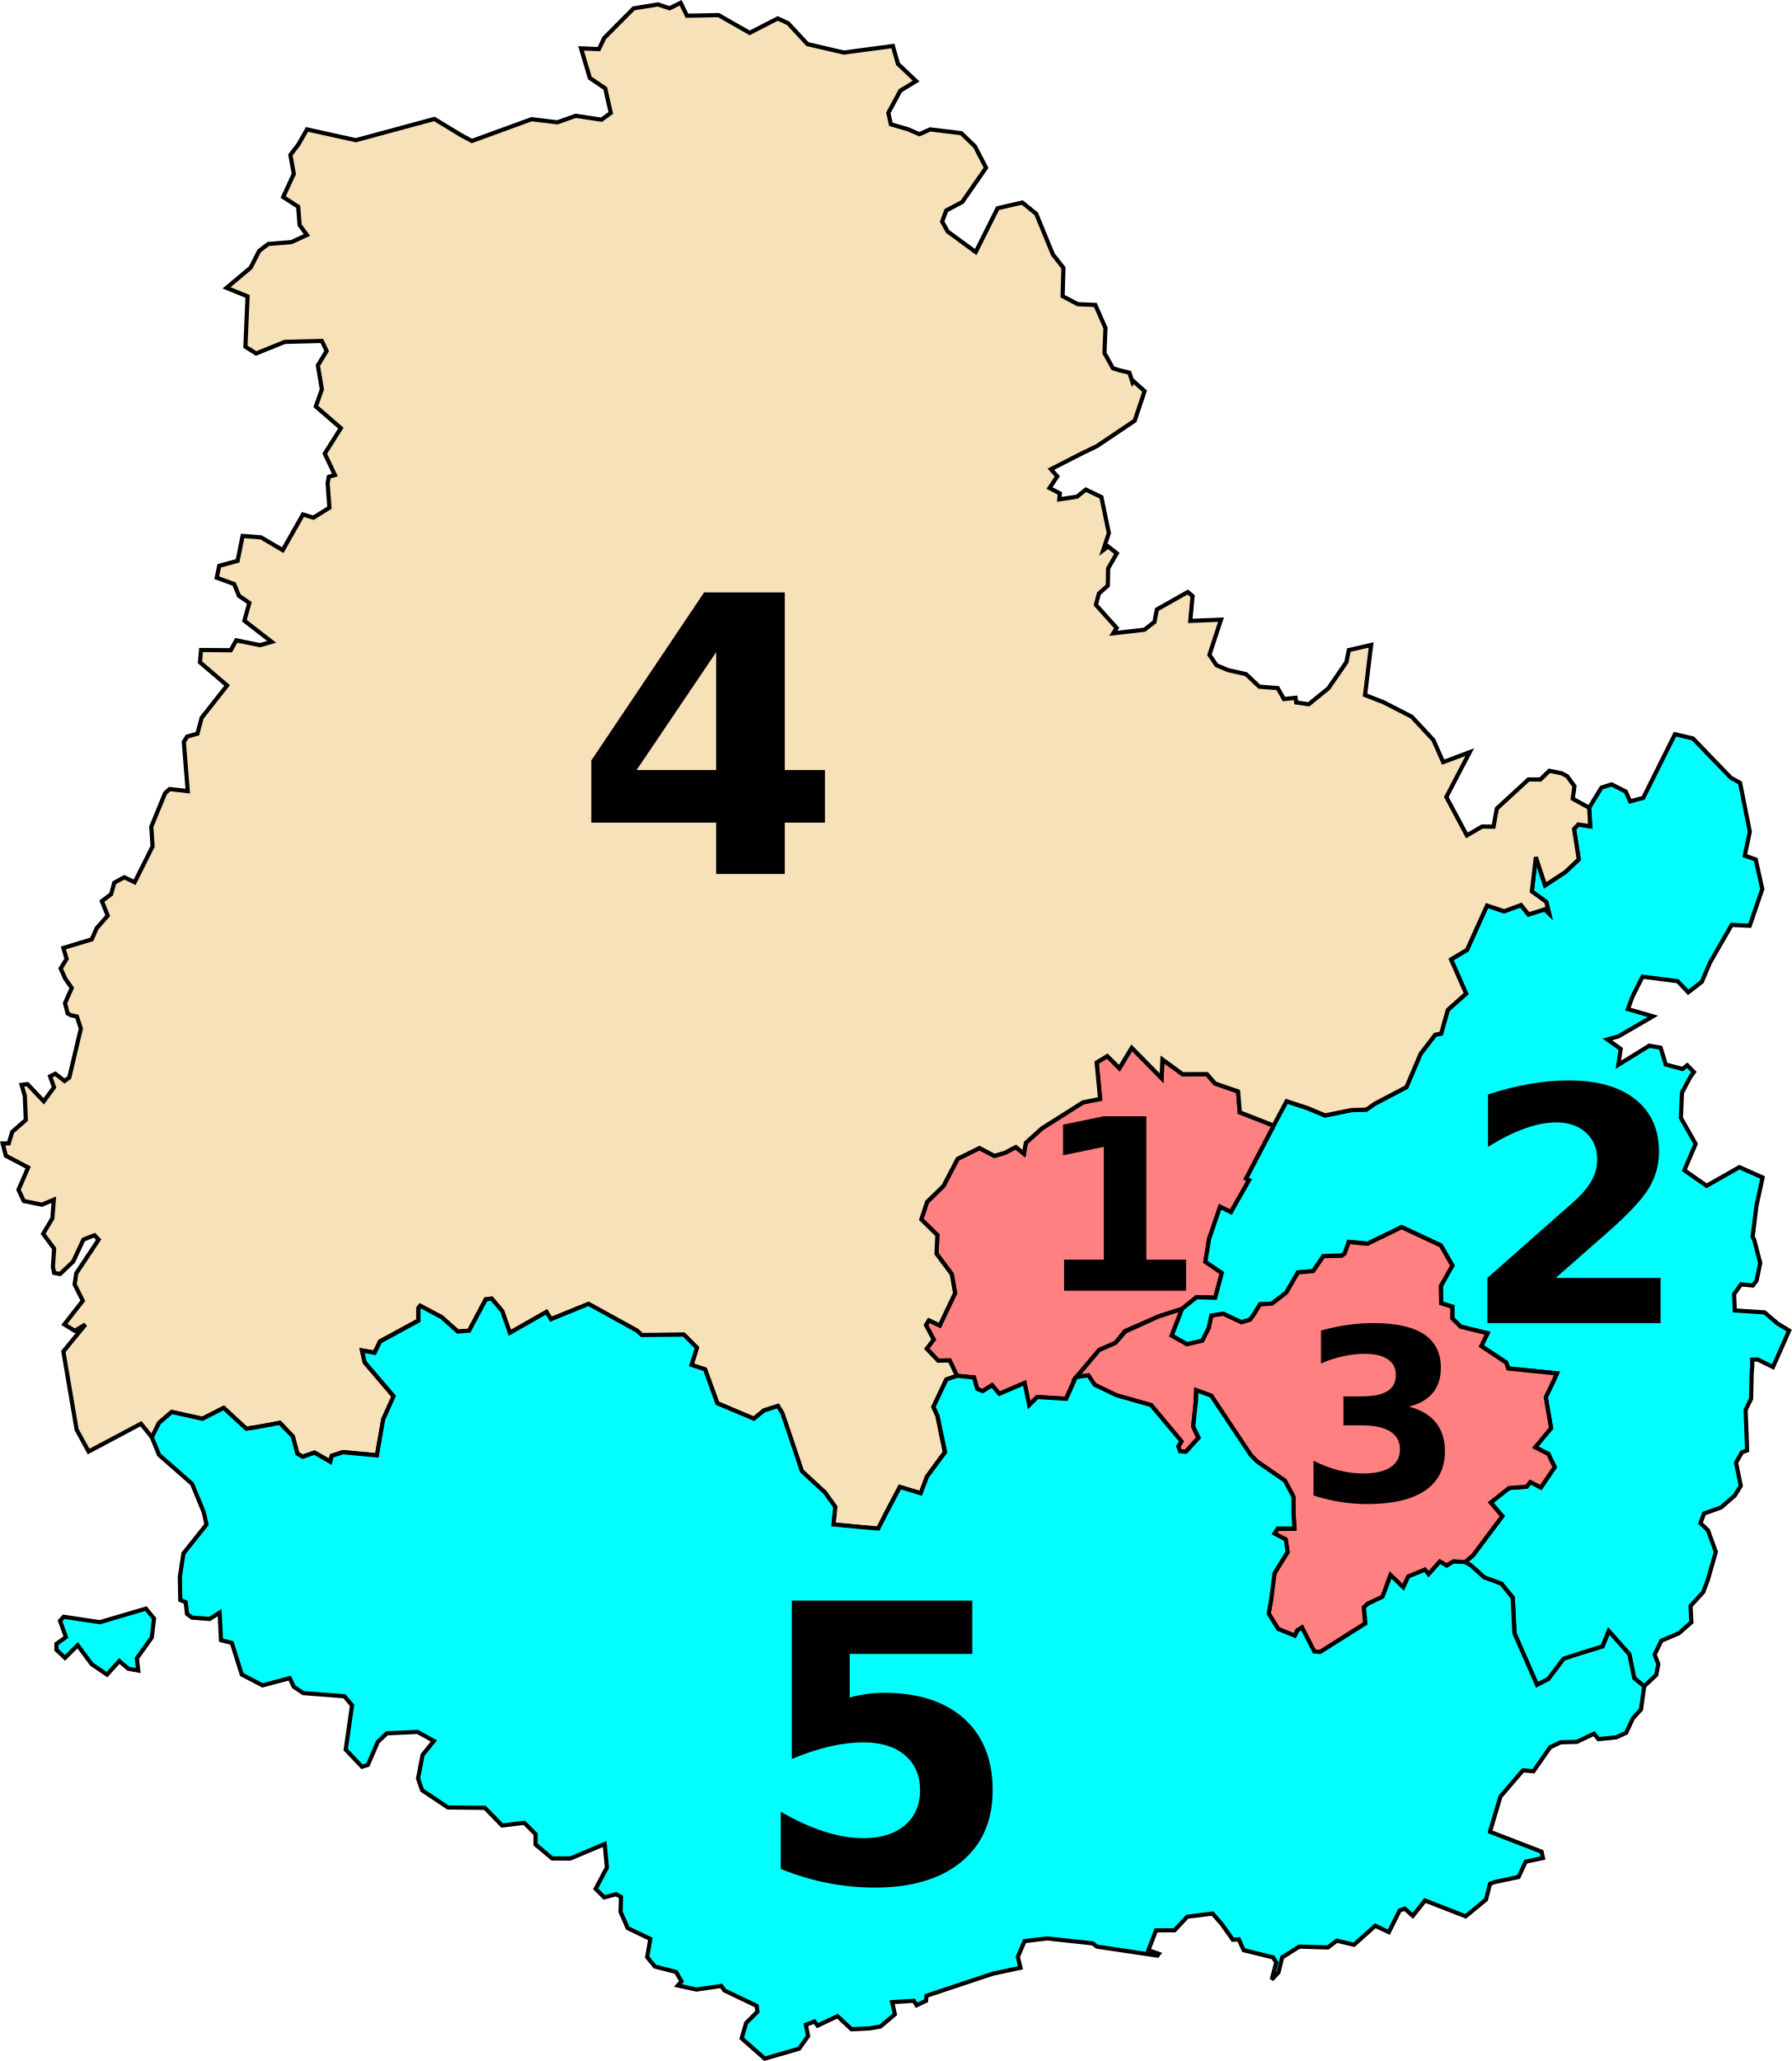
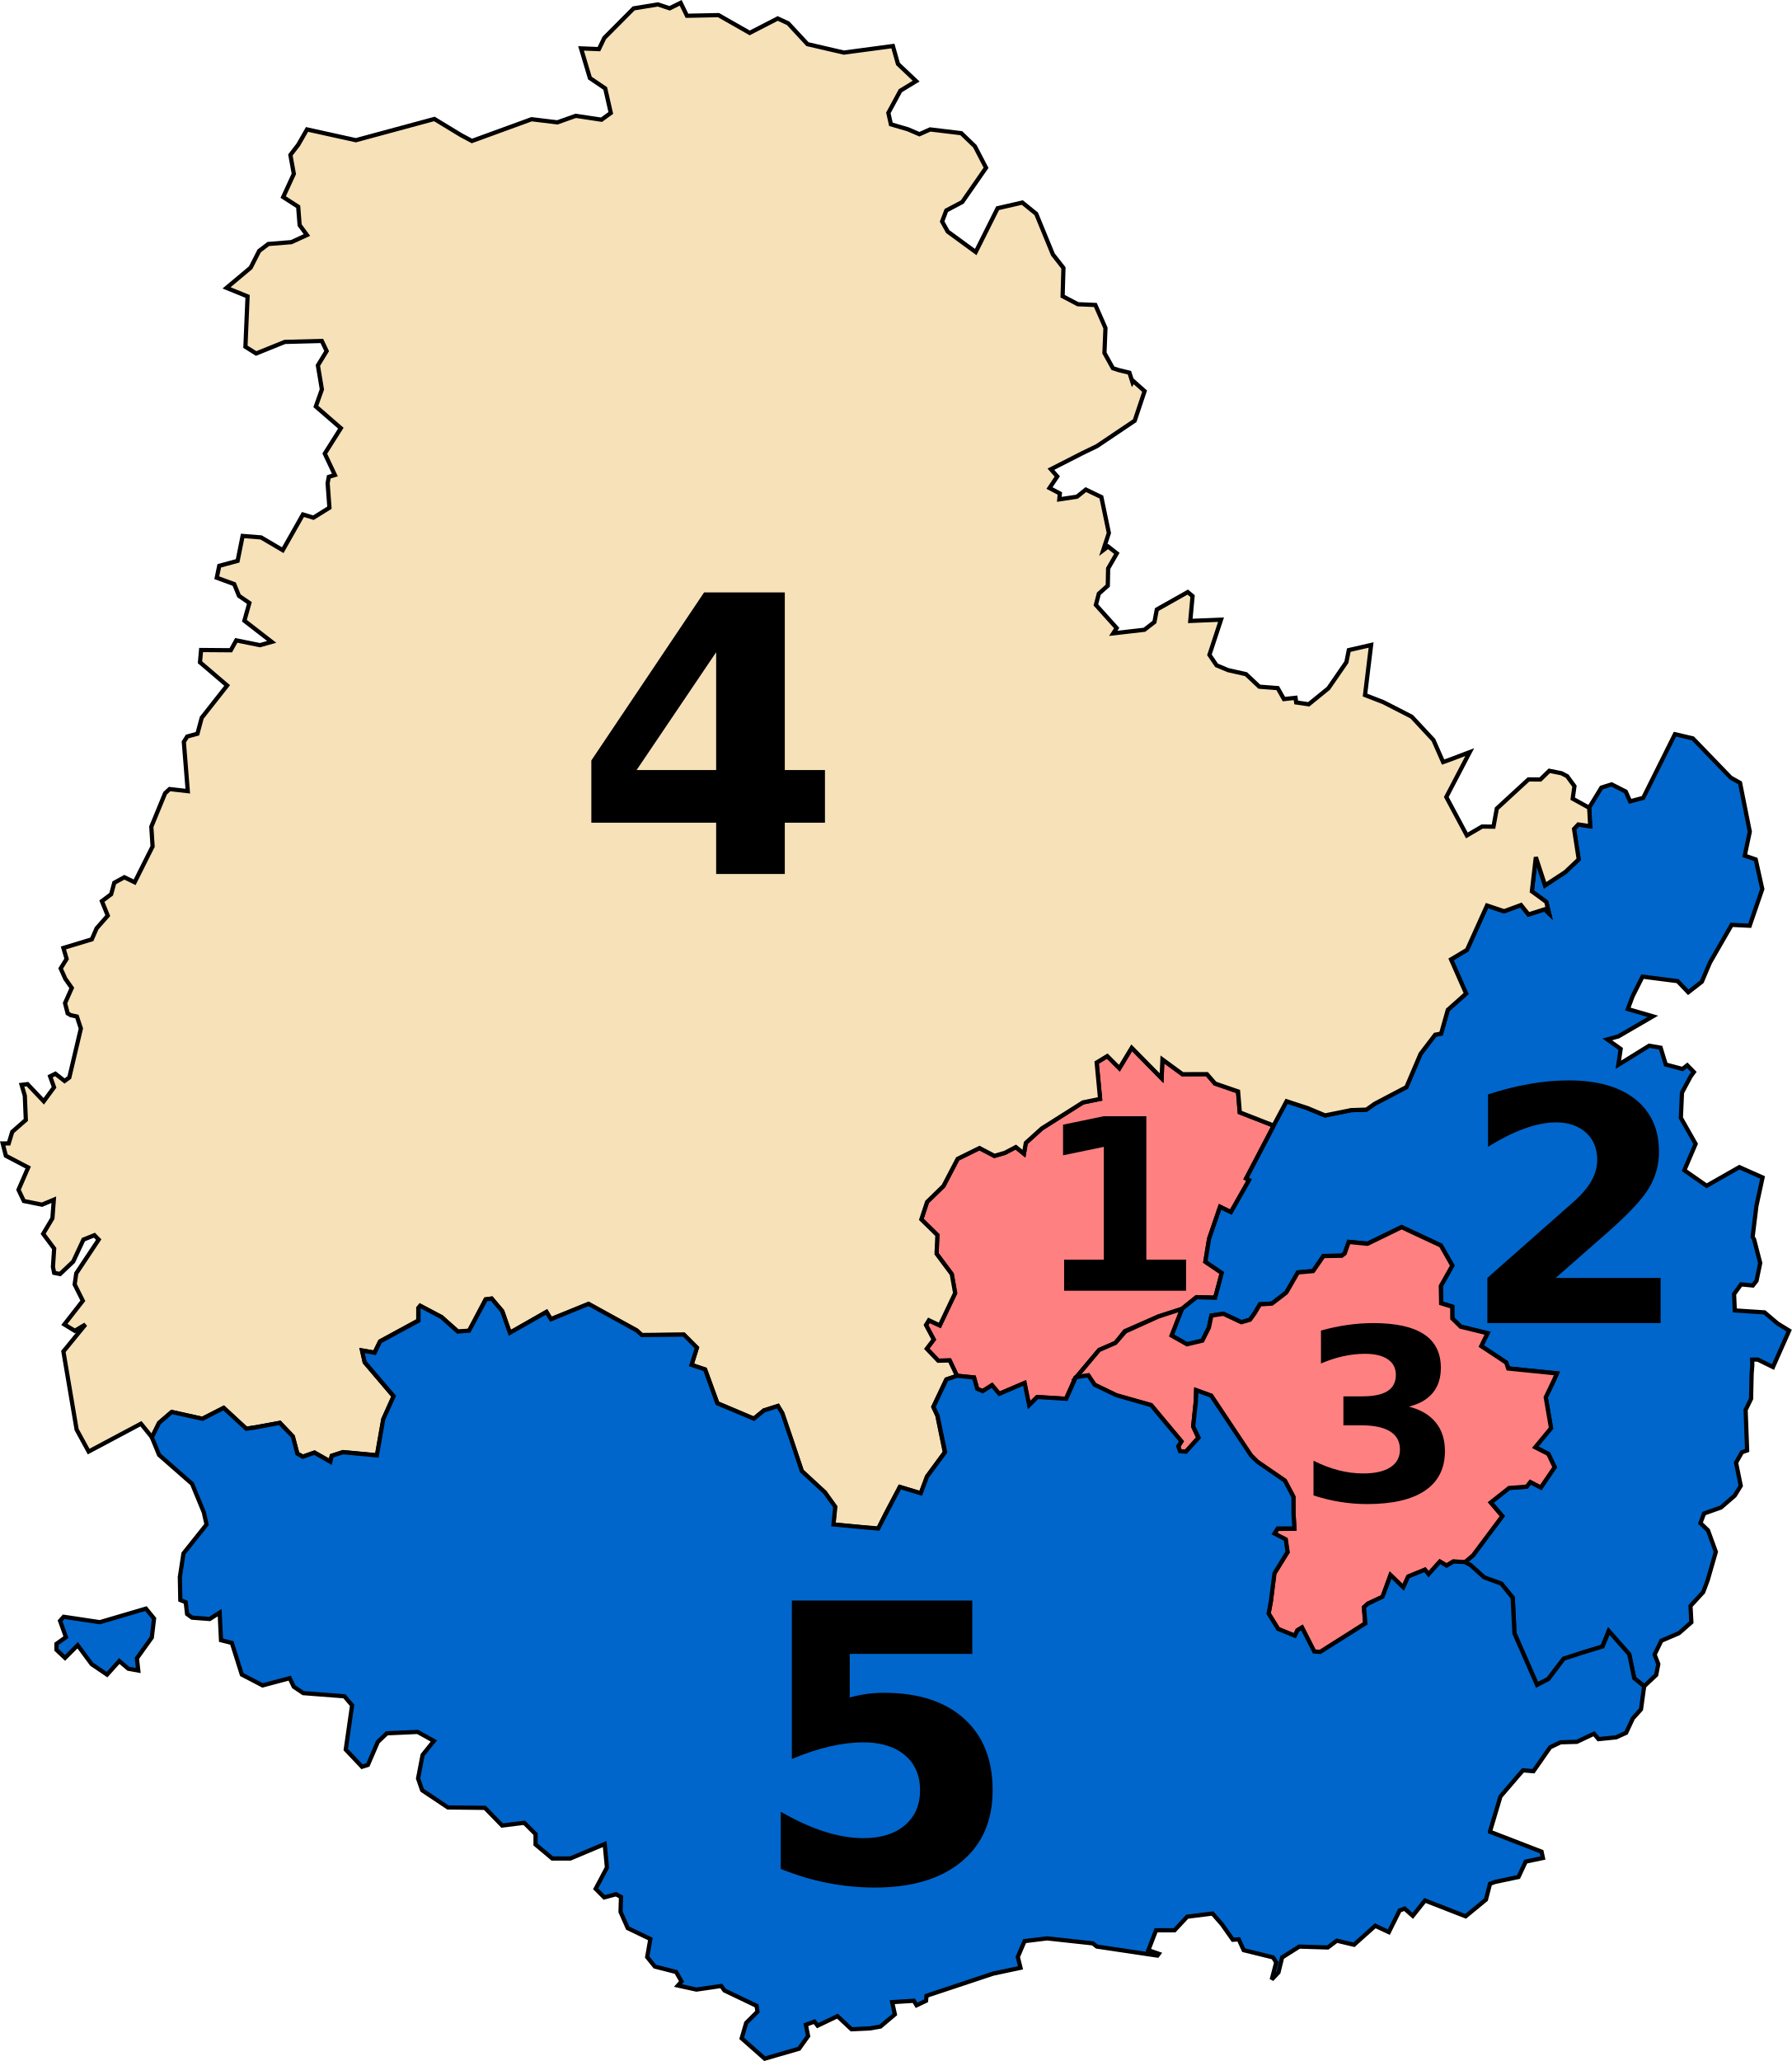
- <svg xmlns="http://www.w3.org/2000/svg" width="859.052" height="987.974" viewBox="0 0 859.052 987.974">
-   <path d="M548.348,665l-0.4.174-4.562,10.185-13.811-.839-3.952,3.9-2.157-10.608-12.161,5.214-3.439-4.181-4.472,2.87-2.6-1.186-1.449-5.443-8.2-.749-3.508-7.4-5.5.125-5.484-5.734,3.328-4.41-3.71-6.947,1.394-2.281,5.214,2.468,7.363-15.5-1.609-9.083-7.3-9.8,0.4-8.937-7.689-7.53,2.759-8.355,7.856-7.641,6.788-13.014,10.483-5.159,7.148,3.744,5.054-1.47,5.214-2.752,3.9,3.168,0.908-5.186,7.655-6.919,19.719-12.473,8.237-1.685-1.65-17.43,5.089-3.092,5.81,5.81,5.908-9.783,14.338,14.56,0.382-8.965,9.616,7.051,11.71-.035,3.89,4.514,11.052,3.8,0.825,10.012,16.2,6.33-0.229.735-12.889,24.628,1.421,0.756-8.708,15.358-5.2-2.524-5.269,15.323-1.8,10.99,7.9,5.352-3.182,11.9-8.951-.256-6.975,5.616-11.28,3.64L571.611,642.9l-4.444,5.616-7.814,3.4Z" transform="translate(-32.365 -4.788)" fill="#ff8080" stroke="#000" stroke-width="2" />
-   <path d="M847.621,734.91l3.626,3.495L855,748.7l-3.91,13.59L848.946,768l-6.095,6.628,0.409,7.828-5.928,5.221-8.465,3.633-3.224,6.608,1.775,4.562-1.005,5.228-5.782,5.429-4.777-3.779-2.385-11.613-9.887-11.017-2.982,7.433-10.018,3.057-8.556,2.808-7.418,9.644-5.374,2.746-10.74-24.607L757.627,770.6l-5.554-6.67-8.209-2.912-6.566-6-2.7-1.331,4.008-3.4,14.012-18.755L747.053,725l8.826-6.968,8.438-.638,1.775-2.226,5.013,2.621,6.621-9.728-3.037-6.358-6.282-3.2,7.572-9.173-2.531-14.789,3.862-8.064,1.49-3.377-23.344-2.358-0.936-2.808L742.533,650l3.009-6.15L732.7,640.727l-4.035-3.952-0.028-5.644-5.324-1.629-0.159-8.306,5.5-9.769-5.484-9.638L704.343,593l-16.328,7.952-8.993-.867-1.962,5.533-1.435,1.082-8.736.16-4.972,7.245-7.3.645-5.567,9.652-6.892,5.3-5.727.347-2.642,4.424-2.157,2.967-4.132,1.179-8.611-4.042-5.727.867-1.22,5.8-3.127,6.212-7.363,1.747-7.4-4.188,4.972-12.771,6.989-5.609,8.951,0.256,3.169-11.9-7.883-5.352,1.8-10.99,5.256-15.323,5.2,2.524,8.723-15.364-1.421-.749L642.693,545.1l0.215-.735,6.226-11.655,9.929,3.245,8.528,3.543,11.96-2.413,0.367-.111,7.5-.242,4.008-2.822,15.157-7.96,6.788-15.94,7.031-9.18,2.843-.541,3.2-11.378,8.778-7.807L728,464.714l7.661-4.569,9.575-21.258,8.209,2.76,8.084-2.989,3.612,4.514,7.8-2.475,2.087,2.025-1.366-5.567-6.92-5.054,1.92-16.4,4.431,13.492,9.679-6.337,6.434-6.108-2.246-14.567,2.018-2.149,5.754,0.867-0.513-8.861,5.928-9.7,4.888-1.532,6.774,3.439,2.087,4.694,6.3-1.678,15.2-30.514,8.584,2.011,18.2,18.845,4.431,2.468,4.673,23.394-2.427,11.5,5.256,1.81,3.154,14.2-6.039,17.6-8.639-.43-10.414,18.1-3.9,9.166-6.5,5.054-5.1-5.332-16.834-2.163-4.757,9.464-2.274,6.074L824.8,491.99l-16.564,9.638-5.269,1.428,6.406,4.555-1.11,7.592,14.761-9.117,5.5,0.936L831,515.092l8.043,2.129,2.246-1.768,3.182,3.252-1.518,2.032-4.195,7.842-0.527,12.085,7.079,12.466-5.415,12.646,10.685,7.44,15.683-8.93,11.142,4.944-2.954,13.638-1.816,14.824,0.728,1.3,2.912,11.232-1.761,8.493-1.775,2.295-5.644-.541-3.356,4.652,0.339,7.842,14.262,0.936,6.254,5.332,5.554,3.391L882.388,660.1l-7.259-3.585-2.711.035,0.056,2.725-0.326,4.2-0.256,11.828-2.614,5.346L870,700.068l-2.489.873-2.829,4.985,2.261,11.107-2.912,4.722-6.538,5.658-8.154,2.9Z" transform="translate(-32.365 -4.788)" fill="aqua" stroke="#000" stroke-width="2" />
-   <path d="M661.924,614.1l-7.3.645-5.567,9.652-6.892,5.3-5.727.347-2.642,4.424-2.163,2.967-4.118,1.179-8.625-4.042-5.727.867-1.22,5.8-3.127,6.212-7.357,1.747-7.4-4.188,4.957-12.771-11.267,3.647-15.857,7.176-4.742,5.47-7.814,3.4-11,13.1,5.741-.873,3.009,4.458,10.359,5.117,16.806,4.625,14.491,17.514-1.49,2.385,0.742,2.246,2.967,0.146,5.928-6.573-2.461-5.429,1.193-11.877,0.187-5.547,7.231,2.642,19.011,28.684,3,2.975,13.354,9.09,4.049,7.724,0.069,7.883,0.443,7.391-8.1.1-1.518,2.344,5.346,2.85,0.908,6.011-6.351,10.213-1.588,13.25-1.11,5.914,4.631,7.495L653.15,789l1.151-2.649,2.233-1.394,5.8,11.5,2.967,0.361,21.528-13.783-0.554-7.655,1.879-1.823,7.058-3.238,3.737-10.379,6.108,5.907,2.441-5.179,7.959-3.349,1.692,2.246,5.582-6.081,3.058,1.83,3.28-1.983,5.526,0.409,4.008-3.4L752.611,731.6l-5.567-6.538,8.826-6.961,8.424-.638,1.775-2.233,5.027,2.628,6.621-9.728-3.044-6.358-6.268-3.2,7.572-9.173-2.531-14.789,3.862-8.064,1.49-3.377-23.344-2.358L754.517,658l-11.988-7.939,3-6.157-12.827-3.12-4.035-3.952-0.028-5.651-5.324-1.622-0.159-8.306,5.5-9.769-5.484-9.638-18.824-8.8L688,601.01l-8.993-.867-1.948,5.533-1.449,1.082-8.736.16Z" transform="translate(-32.365 -4.788)" fill="#ff8080" stroke="#000" stroke-width="2" />
-   <path d="M320.737,62.16L308.4,60.3l-8.826,3.127-12.362-1.5-28.6,10.428L253.4,69.566,240.615,61.8,202.966,71.985,179.552,66.82l-4.209,7.349-3.765,4.888,1.65,9.076-5.1,11.1,7.19,4.645,0.693,8.812,3.495,4.749-7.446,3.411-11.066.887-4.375,3.321-4.091,8.036-11.551,9.679,10.074,4.091-1.026,24.142,5.145,3.224,13.756-5.554,17.728-.465,2.3,4.84-4.195,6.885,1.92,11.5-2.9,8.175,11.988,10.407-7.7,12.2,4.846,10.269L190,233.36l-0.569,3.009,0.867,11.787-7.675,4.777-5.013-1.525-9.693,17.1-10.4-6.115-8.84-.7-2.4,11.939-8.806,2.385-1.193,5.706,8.355,3.057,2.288,5.616,4.985,3.425-2.385,8.507,13.1,10.144-5.609,1.574-11.392-2.3L143,316.485l-14.248-.111-0.527,5.88,13.014,11.128-12.175,15.461-2.059,7.661-4.9,1.338-1.622,2.579,1.893,23.609-8.708-1-2.163,1.99L104.9,401.094l0.61,9.443-8.6,17.174-4.944-2.4-4.833,2.649-1.491,5.484L81.2,436.767l2.815,6.94-5.346,6.081-2.3,5.29L62.757,459.2l1.532,5.269-2.843,4.555,2.191,4.916,3.127,4.437-3.224,7.266,1.248,4.93,1.477,0.86,2.967,0.652,1.893,5.762L65.586,521.3l-2.26,1.671-4.417-3.46-2.517,1.241,1.872,5.262-4.93,6.7-7.8-8.223-2.815.347,1.532,5.207,0.485,11.607-6.511,5.706L36.535,552.9l-2.884.021,1.5,5.886,10.712,5.637-4.645,10.685,2.559,5.387,8.708,1.761,5.658-2.385-0.666,8.923-4.43,7.419,5.269,7.079-0.582,8.778,0.568,2.864,2.843,0.562,6.309-5.977,4.9-10.518,5.269-2.115,2.045,2.1L68.906,615.2l-0.756,5.311,3.911,7.821-8.854,11.336,5,3.071,5.117-3.037L62.749,652.638l6.337,37.433,5.768,10.546L99.947,687.27l5.325,6.594,3.37-7,6.067-5.2,14.623,3.259,10.261-5.235,10.754,9.984,4.687-.714,11.551-2.073,6.122,6.5,2.2,8.258,2.614,1.421,5.6-1.976,7.675,4.313,0.652-2.774,5.339-1.768,16.342,1.525L216.2,685.03l4.9-10.865-13.867-16.321L206,652.152l5.921,1.012,2.642-5.374,18.339-9.984v-5.97l0.88-1.033,10.2,5.318,7.911,7.017,5.4-.354,7.9-15.136,2.856-.354,5.131,6.067,3.536,10.407,17.631-10.074,2.046,3.5,18.159-7.225L337.6,642.618l2.461,2.295,20.121-.277,6.212,6.254-2.5,8.251,6.49,2.2,5.928,16.12,17.472,7.474,4.861-4.028,6.691-2.122,2,3.46,4.646,13.582,4.8,14.241,10.969,10.15,4.916,6.947-0.784,8.459,13.569,1.289,7.974,0.756,3.55-7.218,6.76-12.785,10.1,3.009,2.967-8.071,8.528-11.648-3.564-17.521-1.935-4.236,6.178-13.062,5.172-1.8-3.508-7.4-5.5.125-5.484-5.741,3.328-4.4-3.71-6.947,1.394-2.281,5.214,2.468,7.363-15.5-1.609-9.083-7.3-9.8,0.4-8.937-7.689-7.53,2.759-8.355,7.856-7.648,6.795-13.014,10.47-5.159,7.162,3.744,5.041-1.47,5.214-2.746,3.9,3.168,0.908-5.186,7.655-6.919,19.719-12.473,8.237-1.685-1.65-17.438,5.089-3.085,5.81,5.81,5.908-9.783,14.338,14.553,0.382-8.965,9.631,7.058,11.7-.035,3.9,4.507,11.038,3.8,0.825,10.019,16.2,6.33,6.226-11.655,9.929,3.245,8.528,3.543,11.96-2.413,0.354-.111,7.516-.242,4.008-2.822,15.157-7.96,6.788-15.94,7.016-9.18,2.843-.541,3.21-11.378,8.778-7.807L728.04,464.7l7.661-4.576,9.589-21.251,8.2,2.752,8.084-2.981,3.612,4.514,7.8-2.475,2.087,2.025-1.366-5.567-6.905-5.054,1.907-16.4,4.444,13.492,9.672-6.344,6.448-6.1-2.246-14.567,2.018-2.149,5.741,0.86-0.5-8.854-7.911-4.368,0.839-5.991-3.495-4.791-2.669-1.4-5.893-1.193-4.292,4.181-5.685-.049-15.191,13.971-1.588,8.681L742.941,401l-7.315,4.257-9.846-18.408,11.239-21.521-9.277,3.515-3.495,1.255L719.6,359.54,709.188,348.35,695.634,341.4l-8.826-3.432,2.912-24-10.7,2.454-1.151,5.79-8.639,12.529-9.423,7.655-6.011-.881-0.3-2.219-5.582.6-2.967-5.256-8.826-.686-6.365-6-8.584-1.928-5.567-2.33-3.4-5.013,5.554-16.862-14.734.6,1.1-11.9-2.316-1.928-14.831,8.362-1.123,5.977-4.818,3.723-14.935,1.713,1.65-2.538-9.979-11.092,1.421-5.394,4.292-3.827,0.146-8.237,4.174-7.245-4.188-3.286-2.33,1.761,2.7-8.237L560.4,243.053l-7.446-3.578-4.25,3.411-8.465,1.262,0.256-2.829-4.957-2.6,3.723-5.554-3.044-3.46,14.816-7.564,7.246-3.515,18.1-12.175,4.742-14.179-5.429-4.833-0.382.582-1.463-4.59-5.041-1.206-2.884-.936-4.049-7.3,0.485-11.96-4.846-11.059-8.369-.354-7.329-3.848,0.4-13.548-5.054-6.455-8-19.49-6.663-5.394L510.656,104.6l-10.5,20.995-13.423-9.8-2.683-4.826,1.99-5.276,7.661-4.063,11.406-16.411-5.346-10.3-6.538-6.3L478.3,66.82l-5.144,2.288-5.484-2.35-8.182-2.392-1.22-5.464,5.754-10.643,7.557-4.6-8.708-8.237-2.427-8.577-23.511,3.134-17.444-4.042-9.263-9.991-5-2.323L391.8,20.547l-14.949-8.521-15.129.305-3.023-6.2L353.412,8.76,347.8,6.9l-11.649,1.9L322.086,22.946,319.5,28.32l-8.569-.347,4.236,14.213,7.357,4.992,2.669,11.745Z" transform="translate(-32.365 -4.788)" fill="#f6e1b9" stroke="#000" stroke-width="2" />
-   <path d="M268.07,627.282l-2.815.43-8,14.942-5.415.43-7.8-6.933-10.185-5.415-0.867,1.082v6.067l-18.415,9.97-2.6,5.415-6.067-1.082,1.3,5.63,13.867,16.252-4.985,11.052-3.037,17.334-16.265-1.518-5.4,1.733-0.665,2.815-7.585-4.333-5.623,1.948-2.6-1.518-2.163-8.237-6.282-6.5L154.986,689l-4.548.652-10.83-9.97-10.185,5.2-14.734-3.252-6.067,5.2-3.467,6.933,3.467,8.452,15.815,13.867,5.63,13.652,1.3,5.852-11.052,13.867-1.733,11.267,0.215,11.052,2.6,1.082,0.652,5.63,2.385,1.733,8.452,0.652,4.777-3.037,0.652,13.208,5.2,1.3,4.77,15.163,9.97,5.2,13-3.467,1.948,4.118,4.548,3.044,19.719,1.518,3.682,4.333-3.037,21.23,7.8,8.237,2.815-.867,4.77-11.052,4.333-4.118,14.734-.666,7.8,4.333-5.415,6.732-2.163,11.267,1.948,5.623,12.348,8.244,17.764,0.2,8.237,8.466,10.615-1.311,5.415,5.415v4.985l3.89,3.252,4.132,3.467h8.667l16.467-6.933,1.068,11.267-5.4,10.2,4.118,4.118,5.623-1.518,2.4,1.3-0.215,7.148,3.467,7.8,10.823,5.2-1.518,8.667,3.682,4.548,10.185,2.6,2.6,4.534-1.733,1.948,8.882,1.948,11.919-1.733,1.518,2.163,15.4,7.363,0.423,2.815-5.415,5.4-2.157,7.363,11.052,9.748,16.467-4.77,4.333-6.067-1.082-5.415,4.118-1.518,1.518,1.948,9.533-4.548,6.718,6.282,8.882-.43,4.985-.867,6.933-5.852-1.3-5.852,10.4-.652,1.3,2.156,4.548-2.156,0.215-2.4,31.852-10.6,13.215-2.815-1.3-5.2,3.252-7.585L534.41,934l21.882,2.385,1.935,1.532,29.044,4.333,0.652-.867-4.985-1.733,3.682-9.533h8.868l6.067-6.511,12.133-1.518,4.548,5.2,5.2,7.363,2.815-.215,2.385,5.2,14.082,3.467,1.518,2.385-2.157,8.237,3.252-3.467,1.733-7.134,8.237-5.2,13.652,0.423,4.333-3.252,8.237,1.948,10.185-9.1,6.51,3.044,5.2-10.4,2.385-.867,3.9,3.467,5.852-7.363,19.49,7.585,9.748-8.015,1.948-7.585,2.385-.867,11.267-2.385,3.467-7.363,8.244-1.733-0.665-3.037-24.69-9.533v-0.215l4.985-16.682,9.1-10.615,1.733-1.948,4.985,0.43,8.015-11.482,4.985-2.385,7.8-.215,8.237-3.9,2.163,2.6,8.452-.867,4.77-2.156,3.252-6.933,3.9-4.333,1.518-11.052-4.77-3.9-2.385-11.482L803.732,786.7l-3.037,7.363-9.977,3.037-8.667,2.822-7.357,9.748-5.415,2.8-10.83-24.69-0.867-17.119-5.415-6.725-8.237-3.037-6.5-5.852-2.815-1.518-5.415-.215-3.252,1.948-3.252-1.948-5.415,6.067-1.733-2.163-8.015,3.252-2.385,5.2-6.067-5.852-3.9,10.4-6.933,3.252-1.948,1.733,0.652,7.8-21.667,13.659-2.815-.215-5.852-11.482-2.163,1.3-1.3,2.6-8.015-3.252-4.548-7.363,1.082-5.852L643.4,758.97l6.282-10.185-0.867-6.067L643.4,739.9l1.518-2.385h8.015l-0.423-7.363v-7.8l-4.132-7.8-13.2-9.1-3.044-3.037-19.067-28.6-7.148-2.6-0.2,5.408-1.31,11.925,2.6,5.408-6.067,6.725-2.815-.215-0.867-2.385,1.532-2.392-14.532-17.334-16.668-4.77-10.4-4.992-3.044-4.542-5.623.867-0.43.208-4.548,10.192-13.867-.867-3.9,3.9-2.163-10.615-12.133,5.2-3.467-4.118-4.535,2.815-2.6-1.082-1.532-5.415-8-.867-5.2,1.733-6.282,13.215,1.948,4.118,3.668,17.549-8.667,11.7-3.037,8.008-9.97-3.037L457.1,730.349l-3.682,7.148-7.8-.652-13.652-1.3,0.867-8.452-4.985-6.933-11.052-10.185-4.777-14.3-4.548-13.437-2.157-3.467-6.718,2.163-4.777,3.9-17.549-7.363-5.852-16.252-6.5-2.163,2.6-8.237-6.282-6.282-20.149.215-2.385-2.163L314.51,629.8l-17.985,7.363-2.163-3.467-17.549,9.97-3.682-10.4ZM102.32,775.914l-22.1,6.5-17.334-2.6-1.733,1.948,2.815,7.8-4.548,3.252v2.815l4.118,3.889,6.067-6.067,6.718,9.1,7.363,4.985,5.852-6.5,4.333,3.682,4.777,0.867-0.666-5.852,7.148-9.97,1.082-9.1Z" transform="translate(-32.365 -4.788)" fill="aqua" stroke="#000" stroke-width="2" />
-   <text transform="translate(275.189 418.949)" font-size="185.12" font-family="DejaVu Sans" font-weight="700">4</text>
-   <text transform="translate(700.692 634.26)" font-size="156.766" font-family="DejaVu Sans" font-weight="700">2</text>
-   <text transform="translate(496.718 618.726)" font-size="114.714" font-family="DejaVu Sans" font-weight="700">1</text>
-   <text transform="translate(622.06 719.38)" font-size="114.714" font-family="DejaVu Sans" font-weight="700">3</text>
-   <text transform="translate(360.021 902.216)" font-size="185.12" font-family="DejaVu Sans" font-weight="700">5</text>
+ <svg xmlns="http://www.w3.org/2000/svg" width="851.24" height="978.986" viewBox="0 0 851.24 978.986">
+   <path d="M532.852,657.643l-0.392.172-4.52,10.092-13.685-.831-3.916,3.868L508.2,660.433l-12.05,5.166-3.407-4.143-4.431,2.844-2.576-1.175-1.436-5.393-8.121-.742-3.476-7.337-5.448.124-5.434-5.682,3.3-4.369-3.676-6.884,1.381-2.26,5.166,2.446,7.3-15.355-1.594-9-7.234-9.708,0.392-8.856-7.619-7.461,2.734-8.279,7.784-7.571,6.726-12.9,10.387-5.112,7.083,3.71,5.008-1.456,5.166-2.727,3.861,3.139,0.9-5.139,7.585-6.856L536,527.1l8.162-1.669-1.635-17.271,5.043-3.064,5.757,5.757,5.854-9.694,14.207,14.427,0.378-8.883,9.529,6.987,11.6-.034,3.854,4.472,10.951,3.765,0.818,9.92,16.049,6.273-0.226.728-12.772,24.4,1.408,0.749-8.629,15.218-5.153-2.5-5.221,15.183L594.2,602.758l7.825,5.3-3.153,11.789L590,619.6l-6.911,5.565-11.177,3.607-16.007,6.98-4.4,5.565-7.742,3.366Z" transform="translate(-21.564 -3.44)" fill="#ff8080" stroke="#000" stroke-width="2" />
+   <path d="M829.4,726.915l3.593,3.463,3.717,10.2-3.875,13.466-2.123,5.661-6.039,6.568,0.405,7.757L819.2,779.2l-8.388,3.6-3.194,6.547,1.759,4.521-1,5.18-5.73,5.379-4.733-3.744-2.363-11.507-9.8-10.917-2.955,7.365-9.927,3.03-8.478,2.783L757.047,801l-5.325,2.721-10.642-24.382-0.859-17.058-5.5-6.609-8.134-2.885-6.506-5.943-2.673-1.319,3.971-3.366,13.885-18.584-5.517-6.472,8.745-6.9,8.361-.632,1.759-2.205,4.967,2.6,6.561-9.639-3.009-6.3-6.224-3.167,7.5-9.089L755.9,667.1l3.827-7.99,1.477-3.346-23.132-2.336-0.928-2.783-11.879-7.866,2.981-6.094-12.724-3.1-4-3.916-0.028-5.593-5.276-1.614-0.158-8.23,5.448-9.68-5.434-9.55L687.424,586.3l-16.179,7.88-8.911-.859L660.39,598.8l-1.422,1.072-8.656.158-4.926,7.179-7.234.639-5.517,9.563-6.829,5.249L620.13,623l-2.617,4.383-2.137,2.94-4.094,1.168-8.532-4.005-5.675.859-1.209,5.743-3.1,6.156-7.3,1.731-7.337-4.15,4.926-12.655,6.926-5.558,8.87,0.254,3.14-11.789-7.811-5.3,1.786-10.889,5.208-15.183,5.153,2.5,8.643-15.224-1.408-.742,12.772-24.4,0.213-.728,6.169-11.549,9.838,3.215,8.45,3.511,11.851-2.391,0.364-.11,7.434-.24,3.971-2.8,15.018-7.887,6.726-15.795,6.967-9.1,2.817-.536,3.168-11.274,8.7-7.736-7.152-16.241,7.591-4.527,9.488-21.064,8.134,2.734,8.011-2.961,3.579,4.472,7.729-2.453,2.068,2.006-1.354-5.517-6.857-5.008,1.9-16.255,4.39,13.369,9.591-6.279,6.375-6.053-2.226-14.434,2-2.13,5.7,0.859-0.508-8.78,5.874-9.611,4.843-1.518,6.713,3.407,2.068,4.651,6.238-1.663,15.066-30.236,8.506,1.992,18.034,18.673,4.39,2.446,4.63,23.18-2.4,11.4,5.208,1.793,3.126,14.07-5.984,17.437-8.56-.426-10.319,17.931-3.861,9.083-6.444,5.008-5.056-5.283-16.681-2.144-4.713,9.378-2.253,6.018,11.879,3.463-16.413,9.55-5.221,1.415,6.348,4.514-1.1,7.523,14.627-9.034,5.448,0.928,2.453,8,7.97,2.109,2.226-1.752,3.153,3.222-1.5,2.013-4.156,7.77-0.522,11.975,7.014,12.352-5.366,12.531,10.587,7.372,15.54-8.849,11.041,4.9-2.927,13.514-1.8,14.688,0.721,1.292,2.886,11.13-1.745,8.416-1.759,2.274-5.592-.536-3.325,4.61,0.336,7.77,14.132,0.928,6.2,5.283,5.5,3.36-7.688,17.32-7.193-3.552-2.686.034,0.055,2.7-0.323,4.163-0.254,11.72-2.59,5.3,0.715,19.236-2.466.865-2.8,4.94,2.24,11.006-2.886,4.679-6.479,5.606-8.08,2.872Z" transform="translate(-21.564 -3.44)" fill="#06c" stroke="#000" stroke-width="2" />
+   <path d="M645.392,607.209l-7.234.639-5.517,9.563-6.829,5.249-5.675.343-2.617,4.383-2.144,2.94L611.3,631.5l-8.547-4.005-5.675.859-1.209,5.743-3.1,6.156-7.29,1.731-7.337-4.15,4.912-12.655-11.164,3.614-15.712,7.11-4.7,5.421-7.742,3.366-10.9,12.978,5.689-.865,2.981,4.418,10.264,5.07,16.653,4.582,14.358,17.354-1.477,2.363,0.735,2.226,2.94,0.144,5.874-6.513-2.439-5.379,1.182-11.769,0.185-5.5,7.165,2.617,18.838,28.422,2.968,2.947,13.232,9.007L636,714.445l0.069,7.812,0.439,7.323-8.024.1-1.5,2.322,5.3,2.824,0.9,5.956-6.293,10.12-1.573,13.129-1.1,5.86,4.589,7.427,7.9,3.2,1.141-2.625,2.212-1.381,5.744,11.4,2.94,0.357,21.332-13.658-0.549-7.585,1.862-1.807,6.993-3.208,3.7-10.285,6.053,5.853,2.419-5.132,7.887-3.318,1.676,2.226,5.531-6.025,3.03,1.814,3.25-1.965,5.476,0.405,3.971-3.366,13.885-18.584-5.517-6.479,8.745-6.9,8.347-.632,1.759-2.212,4.981,2.6,6.561-9.639-3.016-6.3-6.211-3.167,7.5-9.089L755.9,667.165l3.827-7.99,1.477-3.346-23.132-2.336-0.928-2.783-11.879-7.866,2.968-6.1-12.71-3.092-4-3.916-0.028-5.6-5.276-1.608-0.158-8.23,5.448-9.68-5.434-9.55-18.652-8.718-16.193,7.887-8.911-.859-1.931,5.482-1.436,1.072-8.656.158Z" transform="translate(-21.564 -3.44)" fill="#ff8080" stroke="#000" stroke-width="2" />
+   <path d="M307.317,60.3L295.095,58.46l-8.745,3.1L274.1,60.068,245.761,70.4l-5.166-2.762-12.669-7.695L190.621,70.037l-23.2-5.118L163.25,72.2l-3.731,4.844,1.635,8.993-5.057,11,7.124,4.6,0.687,8.732,3.463,4.706-7.378,3.38-10.965.879-4.335,3.291-4.054,7.963-11.446,9.591,9.982,4.054-1.017,23.922,5.1,3.195,13.631-5.5,17.567-.46,2.281,4.8-4.156,6.822,1.9,11.4-2.872,8.1,11.879,10.312L175.856,218.9l4.8,10.175-2.886.865-0.564,2.982,0.859,11.679-7.605,4.734-4.967-1.511-9.6,16.949-10.305-6.06-8.76-.694-2.377,11.83-8.725,2.363-1.182,5.654,8.279,3.03,2.267,5.565,4.94,3.394-2.363,8.43,12.978,10.051-5.558,1.559L133.8,307.615l-2.59,4.692-14.118-.11-0.522,5.826,12.9,11.027L117.4,344.37l-2.04,7.591-4.857,1.326-1.608,2.556,1.876,23.393-8.629-.989-2.144,1.972-6.547,15.925,0.6,9.357-8.519,17.017-4.9-2.377-4.789,2.625L74.369,428.2l-4.4,3.291,2.789,6.877-5.3,6.025-2.281,5.242L51.69,453.716l1.518,5.221-2.817,4.514,2.171,4.871,3.1,4.4-3.195,7.2L53.7,484.8l1.463,0.852,2.94,0.646,1.876,5.709-5.489,23.242-2.24,1.656-4.376-3.428-2.494,1.23,1.855,5.214-4.885,6.637-7.729-8.148-2.789.343,1.518,5.159,0.481,11.5-6.451,5.654-1.676,5.5-2.858.021,1.491,5.833L34.954,558l-4.6,10.587,2.535,5.338,8.629,1.745,5.606-2.363-0.66,8.842-4.39,7.351,5.221,7.014-0.577,8.7,0.563,2.838,2.817,0.556,6.252-5.922L61.2,592.267l5.221-2.1,2.027,2.082L57.783,608.3l-0.749,5.263,3.875,7.75-8.773,11.233,4.953,3.043,5.07-3.009L51.683,645.394l6.279,37.092,5.716,10.45L88.541,679.71l5.276,6.533,3.339-6.932,6.011-5.153,14.489,3.229,10.168-5.187,10.656,9.893,4.644-.708,11.446-2.054,6.066,6.444,2.185,8.182,2.59,1.409,5.544-1.958,7.605,4.273,0.646-2.748,5.29-1.752,16.193,1.511,3.043-17.2,4.857-10.766-13.74-16.172-1.223-5.64,5.867,1,2.617-5.325,18.172-9.893v-5.915l0.872-1.024,10.106,5.27,7.839,6.953,5.352-.351,7.825-15,2.83-.351,5.084,6.011,3.5,10.312,17.471-9.982,2.027,3.469,17.993-7.159,22.836,12.531,2.439,2.274,19.937-.275,6.156,6.2-2.48,8.176,6.431,2.178,5.874,15.973,17.313,7.406,4.816-3.992,6.629-2.1,1.985,3.428,4.6,13.459,4.761,14.111,10.869,10.058,4.871,6.884-0.777,8.381L430.9,728.9l7.9,0.749,3.517-7.152,6.7-12.669,10.01,2.982,2.94-8,8.45-11.542-3.532-17.361-1.917-4.2,6.121-12.943,5.125-1.779-3.476-7.331-5.448.124-5.434-5.689,3.3-4.363-3.676-6.884,1.381-2.26,5.166,2.446,7.3-15.355-1.594-9-7.234-9.708,0.392-8.856-7.619-7.461L462,574.375l7.784-7.578,6.733-12.9,10.374-5.112,7.1,3.71,4.995-1.456,5.166-2.721,3.861,3.139,0.9-5.139,7.585-6.856,19.539-12.36,8.162-1.669-1.635-17.279L547.6,505.1l5.757,5.757,5.854-9.694,14.207,14.421L573.8,506.7l9.543,6.994,11.6-.034,3.861,4.466,10.938,3.765,0.818,9.927,16.049,6.273,6.169-11.549,9.838,3.215,8.45,3.511,11.851-2.391,0.351-.11,7.447-.24,3.971-2.8,15.018-7.887,6.726-15.795,6.952-9.1,2.817-.536,3.181-11.274,8.7-7.736-7.165-16.241,7.591-4.534,9.5-21.057,8.121,2.727,8.011-2.954,3.579,4.472,7.729-2.453,2.068,2.006-1.354-5.517-6.843-5.008L751.2,410.6l4.4,13.369,9.584-6.286,6.39-6.046L769.351,397.2l2-2.13,5.689,0.852-0.495-8.773-7.839-4.328,0.831-5.936-3.463-4.747-2.645-1.388-5.839-1.182-4.253,4.143-5.633-.048-15.053,13.844-1.573,8.6-5.407-.055-7.248,4.218-9.756-18.241L719.8,360.706l-9.192,3.483-3.463,1.244-4.6-10.463-10.319-11.089-13.431-6.891-8.745-3.4,2.886-23.778-10.6,2.432-1.141,5.737-8.56,12.414L643.3,337.98l-5.956-.873-0.3-2.2-5.531.6-2.94-5.208-8.745-.68-6.307-5.943-8.506-1.91-5.517-2.308-3.366-4.967,5.5-16.708-14.6.6,1.085-11.789-2.295-1.91-14.7,8.285-1.113,5.922-4.774,3.689-14.8,1.7,1.635-2.515-9.888-10.99,1.408-5.345,4.253-3.792L548,273.469l4.136-7.179-4.15-3.256-2.309,1.745,2.673-8.162-3.558-17.072L537.414,236l-4.212,3.38-8.388,1.25,0.254-2.8-4.912-2.576,3.689-5.5-3.016-3.428,14.681-7.5,7.18-3.483,17.938-12.064,4.7-14.049-5.379-4.789-0.378.577-1.45-4.548-4.995-1.2-2.858-.928-4.012-7.234,0.481-11.851-4.8-10.958-8.293-.351-7.262-3.813,0.392-13.424-5.008-6.4-7.929-19.312-6.6-5.345L495.5,102.354l-10.4,20.8-13.3-9.714-2.659-4.782,1.972-5.228,7.591-4.026,11.3-16.262-5.3-10.209L478.231,66.7l-14.784-1.779-5.1,2.267-5.434-2.329-8.107-2.37L443.6,57.073l5.7-10.546,7.488-4.555-8.629-8.162-2.4-8.5-23.3,3.106-17.285-4.005-9.179-9.9-4.953-2.3-13.314,6.856-14.812-8.443-14.991.3-3-6.142-5.235,2.6-5.558-1.848L322.594,7.423l-13.94,14.022-2.563,5.325-8.491-.343,4.2,14.084,7.29,4.946,2.645,11.638Z" transform="translate(-21.564 -3.44)" fill="#f6e1b9" stroke="#000" stroke-width="2" />
+   <path d="M255.131,620.269l-2.789.426L244.413,635.5l-5.366.426-7.729-6.87-10.092-5.366-0.859,1.072v6.011l-18.247,9.879-2.576,5.366-6.011-1.072,1.292,5.579,13.74,16.1-4.94,10.951-3.009,17.175-16.117-1.5-5.352,1.718-0.659,2.789-7.516-4.294L165.4,695.4l-2.576-1.5-2.144-8.162-6.224-6.444-11.377,2.144-4.507.646-10.731-9.879-10.092,5.153-14.6-3.222-6.011,5.153-3.435,6.87,3.435,8.375,15.671,13.74,5.579,13.527,1.292,5.8-10.951,13.74-1.718,11.164,0.213,10.951,2.576,1.072,0.646,5.579,2.363,1.718,8.375,0.646,4.734-3.009,0.646,13.088,5.153,1.292,4.727,15.025,9.879,5.153,12.882-3.435,1.931,4.081,4.507,3.016,19.539,1.5,3.648,4.294L185.818,834.5l7.729,8.162,2.789-.859,4.727-10.951,4.294-4.081,14.6-.66,7.729,4.294-5.366,6.671-2.144,11.164,1.931,5.572,12.236,8.169,17.6,0.2,8.162,8.389,10.518-1.3,5.366,5.366v4.94l3.854,3.222,4.094,3.435h8.588l16.317-6.87L309.9,890.53l-5.352,10.106,4.081,4.081,5.572-1.5,2.377,1.292-0.213,7.083,3.435,7.729,10.725,5.153-1.5,8.588,3.648,4.507,10.092,2.576,2.576,4.493-1.718,1.931,8.8,1.931,11.81-1.718,1.5,2.144,15.258,7.3L381.412,959l-5.366,5.352-2.137,7.3,10.951,9.66,16.317-4.727,4.294-6.011-1.072-5.366,4.081-1.5,1.5,1.931,9.447-4.507,6.657,6.224,8.8-.426,4.94-.859,6.87-5.8-1.292-5.8,10.305-.646L457,955.962l4.507-2.136,0.213-2.377,31.562-10.5,13.095-2.789L505.088,933l3.222-7.516,10.731-1.3,21.682,2.363,1.917,1.518,28.779,4.294,0.646-.859-4.94-1.718,3.648-9.447h8.787l6.011-6.451,12.023-1.5,4.507,5.153,5.153,7.3,2.789-.213,2.363,5.153,13.953,3.435,1.5,2.363-2.137,8.162,3.222-3.435,1.718-7.069,8.162-5.153,13.527,0.419,4.294-3.222,8.162,1.931,10.092-9.014,6.451,3.016,5.153-10.305,2.363-.859,3.861,3.435,5.8-7.3,19.312,7.516,9.66-7.942,1.931-7.516,2.363-.859,11.164-2.363,3.435-7.3L754.565,886l-0.659-3.009-24.465-9.447v-0.213l4.94-16.53,9.014-10.518,1.718-1.931,4.94,0.426,7.942-11.377,4.94-2.363,7.729-.213,8.162-3.861,2.144,2.576,8.375-.859,4.727-2.136,3.222-6.87,3.861-4.294,1.5-10.951-4.727-3.861-2.363-11.377-9.66-10.958-3.009,7.3-9.886,3.009-8.588,2.8-7.29,9.66-5.366,2.775-10.731-24.465-0.859-16.962-5.366-6.664-8.162-3.009-6.444-5.8-2.789-1.5-5.366-.213-3.222,1.931-3.222-1.931-5.366,6.011-1.718-2.144-7.942,3.222L688.22,757.4l-6.011-5.8-3.861,10.305-6.87,3.222-1.931,1.718,0.646,7.729-21.469,13.534-2.789-.213-5.8-11.377-2.144,1.292-1.292,2.576-7.942-3.222-4.507-7.3,1.072-5.8,1.718-13.314,6.224-10.092-0.859-6.011-5.366-2.789,1.5-2.363h7.942l-0.419-7.3v-7.729l-4.094-7.729-13.081-9.014-3.016-3.009-18.893-28.34-7.083-2.576-0.2,5.359-1.3,11.817,2.576,5.359-6.011,6.664-2.789-.213-0.859-2.363,1.518-2.37-14.4-17.175-16.516-4.727-10.305-4.946-3.016-4.5-5.572.859-0.426.206-4.507,10.1-13.74-.859-3.861,3.861-2.144-10.518-12.023,5.153-3.435-4.081-4.493,2.789-2.576-1.072-1.518-5.366-7.929-.859-5.153,1.718L465,671.735l1.931,4.081,3.635,17.388-8.588,11.6-3.009,7.935-9.879-3.009L442.431,722.4l-3.648,7.083-7.729-.646-13.527-1.292,0.859-8.375-4.94-6.87L402.5,702.205l-4.733-14.166-4.507-13.314-2.137-3.435-6.657,2.144-4.733,3.861L362.339,670l-5.8-16.1L350.1,651.75l2.576-8.162-6.224-6.224-19.965.213-2.363-2.144-22.974-12.669-17.821,7.3-2.144-3.435-17.388,9.879L260.145,626.2ZM90.893,767.546l-21.9,6.444-17.175-2.576L50.1,773.344l2.789,7.729L48.38,784.3v2.789l4.081,3.854,6.011-6.011,6.657,9.014,7.3,4.94,5.8-6.444,4.294,3.648,4.734,0.859-0.66-5.8,7.083-9.879,1.072-9.014Z" transform="translate(-21.564 -3.44)" fill="#06c" stroke="#000" stroke-width="2" />
+   <text transform="translate(272.693 415.142)" font-size="183.432" font-family="DejaVu Sans" font-weight="700">4</text>
+   <text transform="translate(694.316 628.49)" font-size="155.336" font-family="DejaVu Sans" font-weight="700">2</text>
+   <text transform="translate(492.201 613.096)" font-size="113.667" font-family="DejaVu Sans" font-weight="700">1</text>
+   <text transform="translate(616.399 712.833)" font-size="113.667" font-family="DejaVu Sans" font-weight="700">3</text>
+   <text transform="translate(356.749 894.001)" font-size="183.432" font-family="DejaVu Sans" font-weight="700">5</text>
</svg>
